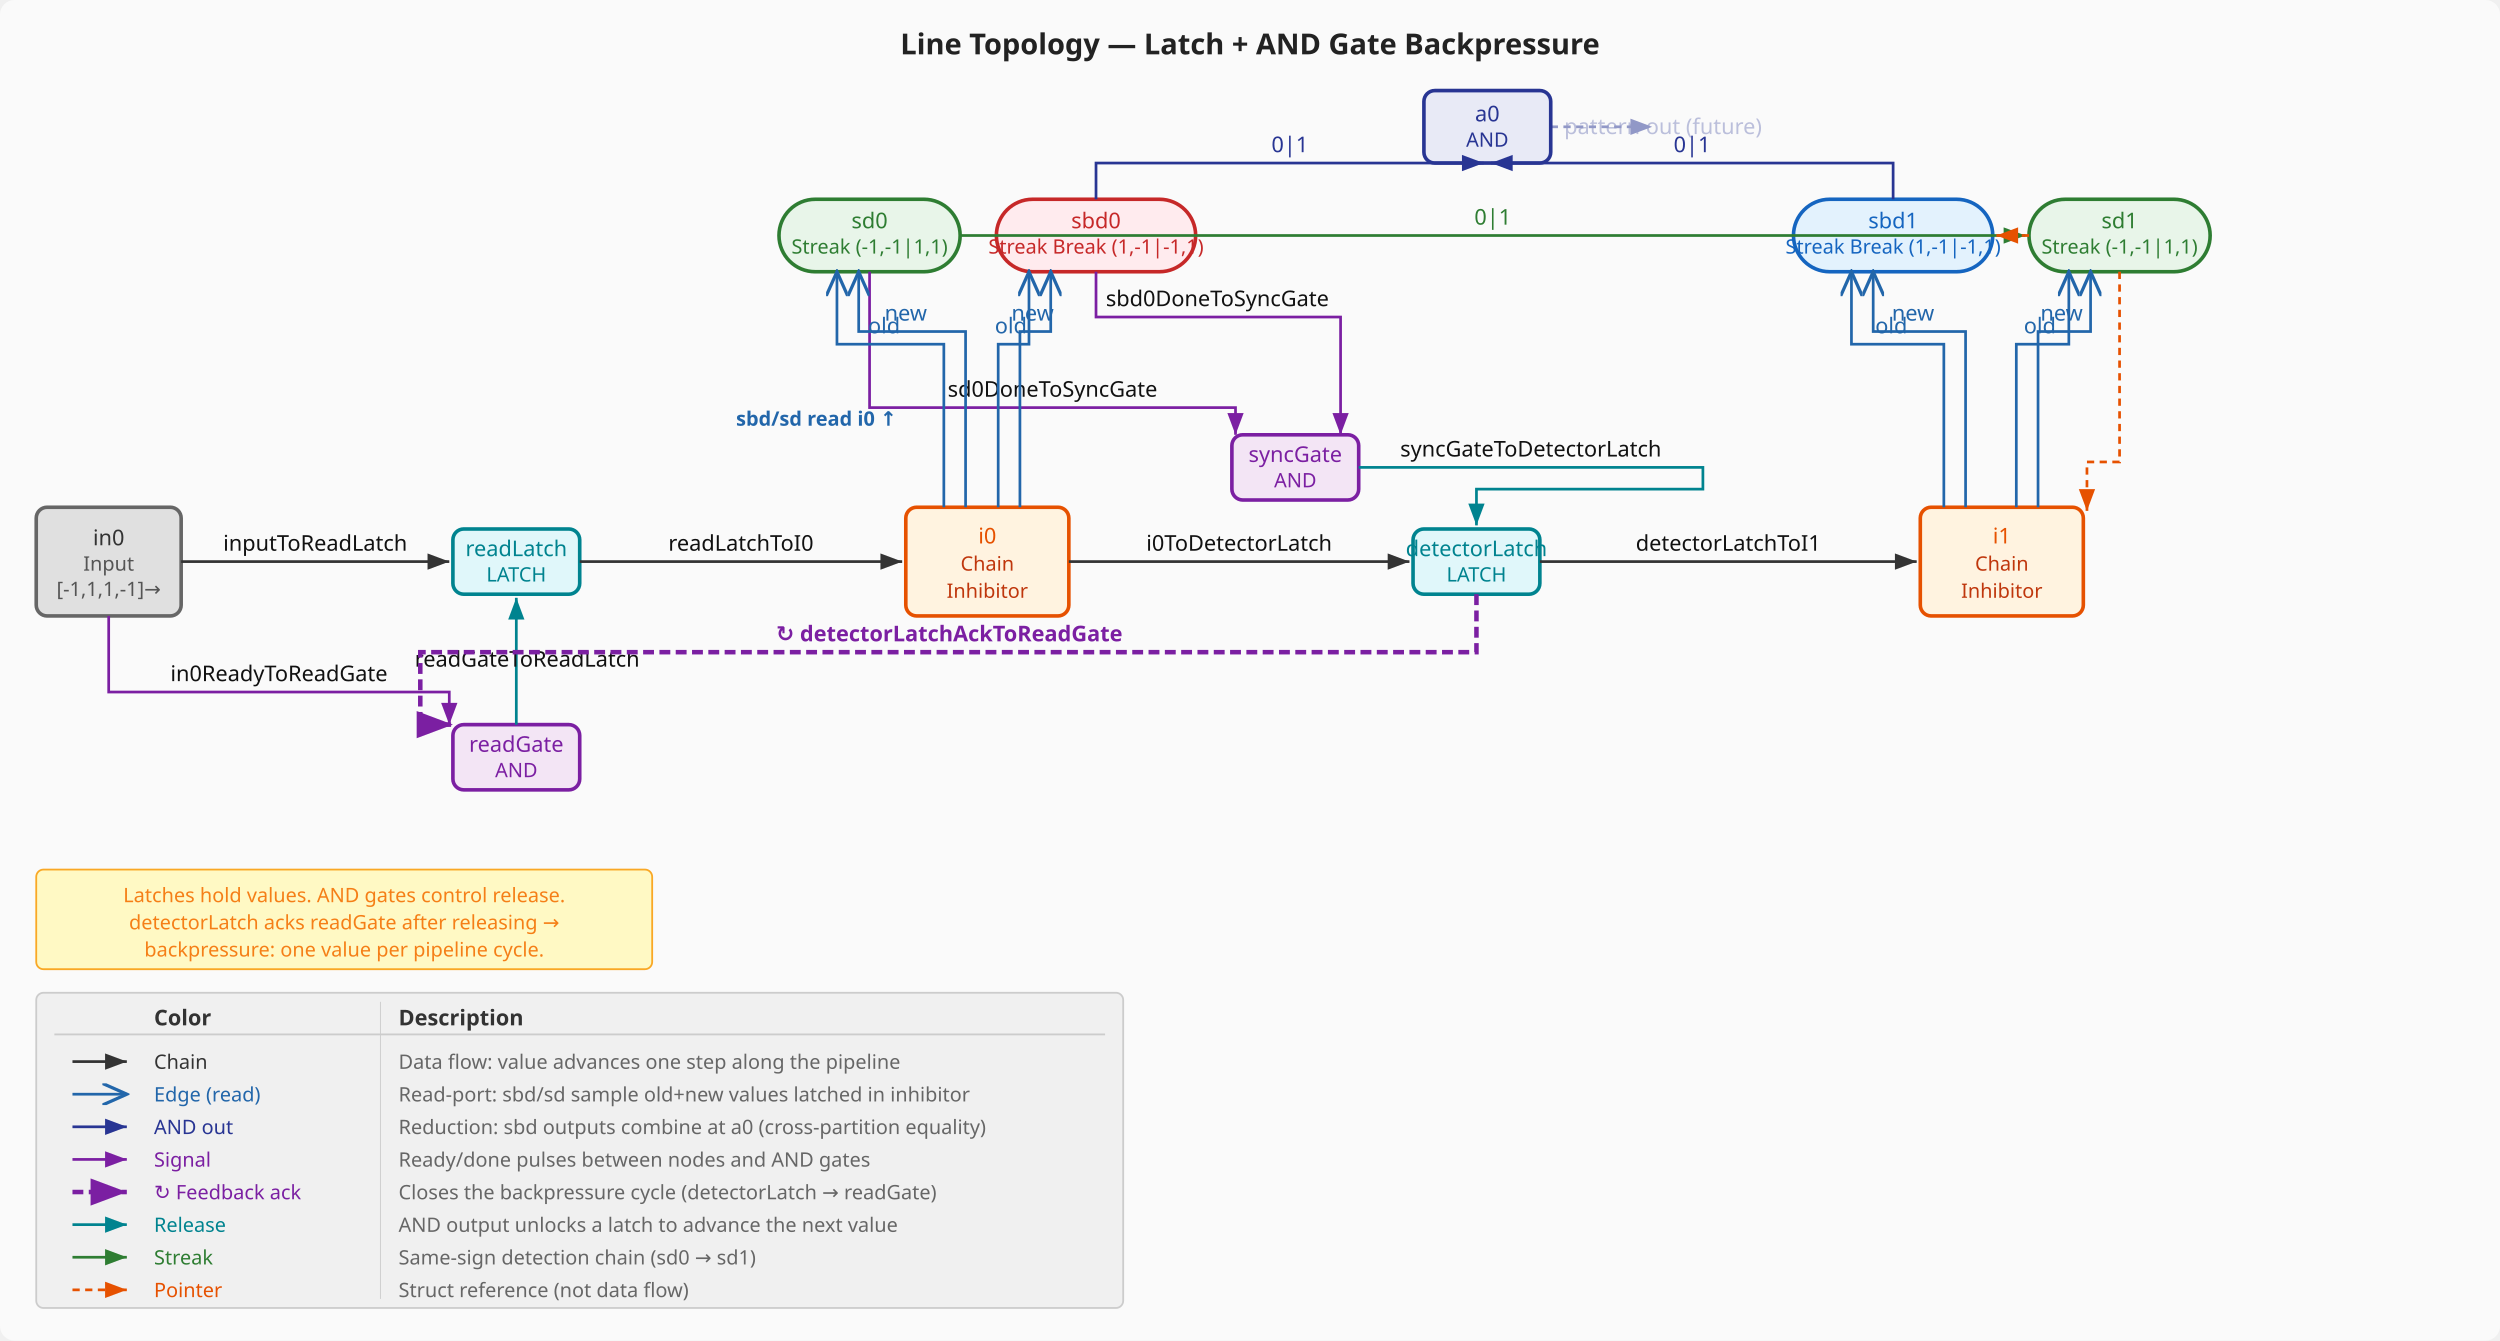
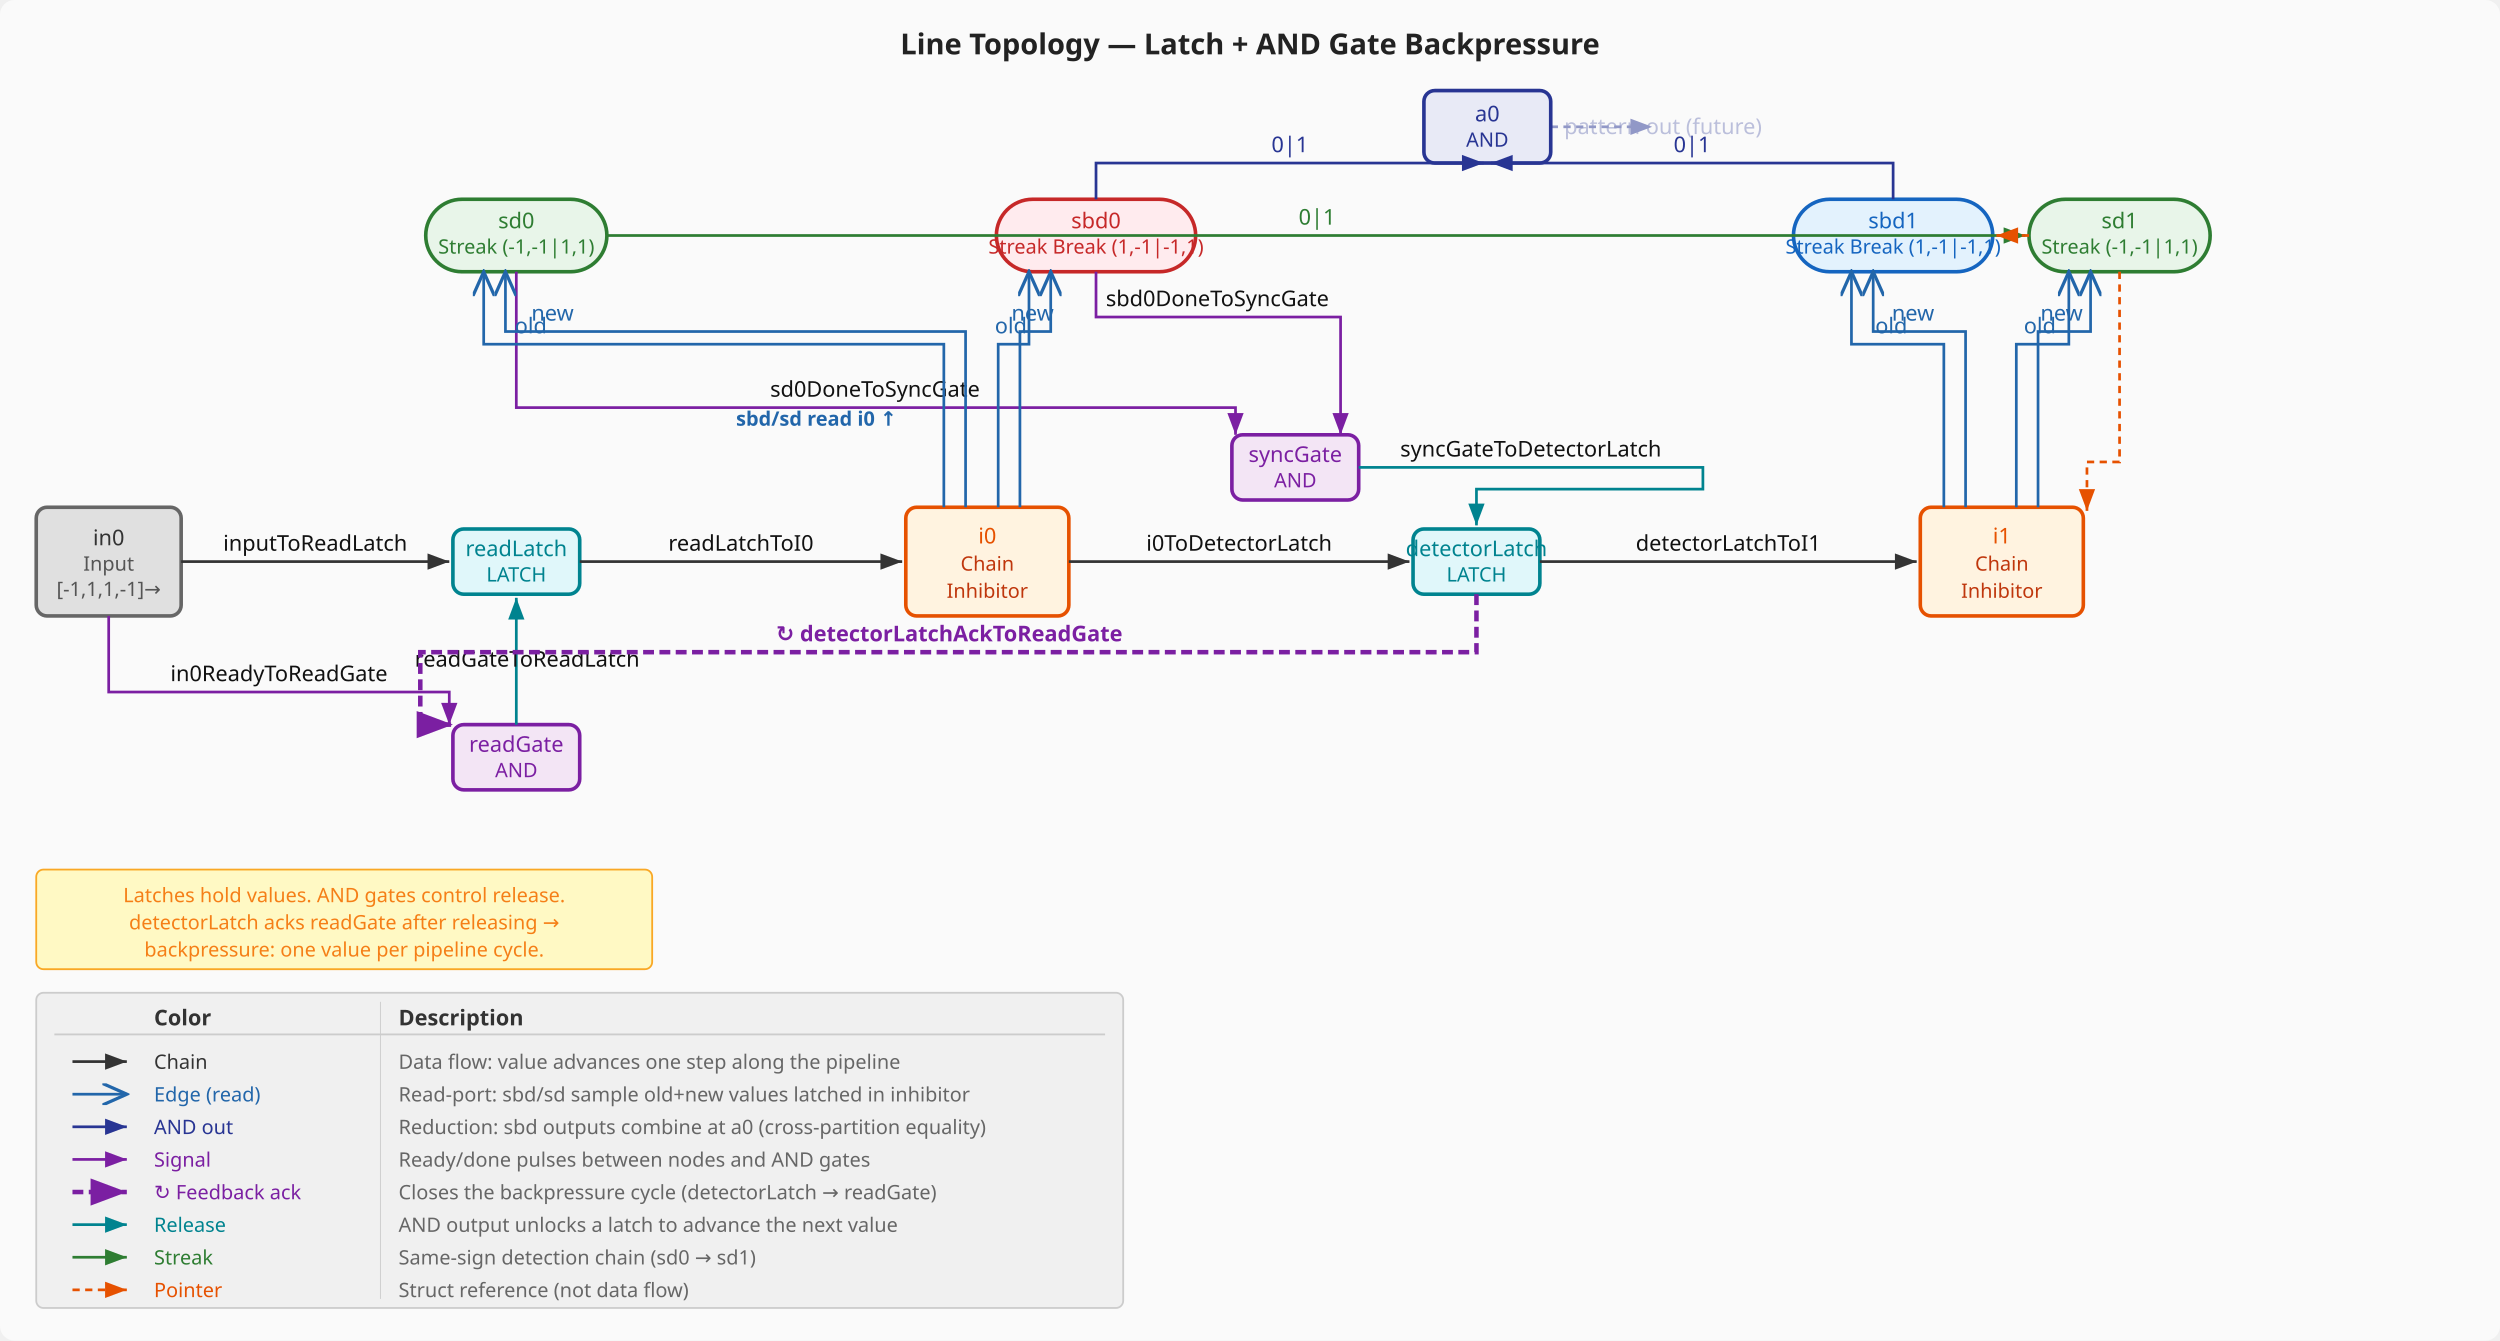
<svg xmlns="http://www.w3.org/2000/svg" viewBox="0 0 1380 740" font-weight="400" font-family="ui-sans-serif, system-ui, sans-serif">
  <style>
    svg { font-family: ui-sans-serif, system-ui, sans-serif; font-size: 12px; font-weight: 400; }

    /* ── Background ─────────────────────────────────────────── */
    .diagram-bg { fill: #fafafa; }

    /* ── Node shapes ─────────────────────────────────────────── */
    .shape-input    { fill: #e0e0e0; stroke: #666;    stroke-width: 2; }
    .shape-inhibitor{ fill: #fff3e0; stroke: #e65100; stroke-width: 2; }
    .shape-latch    { fill: #e0f7fa; stroke: #00838f; stroke-width: 2; }
    .shape-and-gate { fill: #f3e5f5; stroke: #7b1fa2; stroke-width: 2; }
    .shape-pattern-and { fill: #e8eaf6; stroke: #283593; stroke-width: 2; }
    .shape-sbd0     { fill: #ffebee; stroke: #c62828; stroke-width: 2; }
    .shape-sbd1     { fill: #e3f2fd; stroke: #1565c0; stroke-width: 2; }
    .shape-sd       { fill: #e8f5e9; stroke: #2e7d32; stroke-width: 2; }

    /* ── Node text ───────────────────────────────────────────── */
    .node-title    { text-anchor: middle; font-weight: normal; font-size: 12px; }
    .node-sublabel { text-anchor: middle; font-weight: normal; font-size: 11px; }
    .node-type     { text-anchor: middle; font-weight: normal; font-size: 11px; }

    .text-input    { fill: #333; }
    .text-sublabel { fill: #555; }
    .text-inhibitor{ fill: #e65100; }
    .text-inhibitor-sub { fill: #bf360c; }
    .text-latch    { fill: #00838f; }
    .text-and-gate { fill: #7b1fa2; }
    .text-pattern-and { fill: #283593; }
    .text-sbd0     { fill: #c62828; }
    .text-sbd1     { fill: #1565c0; }
    .text-sd       { fill: #2e7d32; }

    /* ── Edge lines ──────────────────────────────────────────── */
    .chain           { stroke: #333;    stroke-width: 1.5px; fill: none; marker-end: url(#arrow); }
    .edge-connection { stroke: #2266aa; stroke-width: 1.5px; fill: none; marker-end: url(#arrow-blue-open); }
    .and-out         { stroke: #283593; stroke-width: 1.5px; fill: none; marker-end: url(#arrow-indigo); }
    .signal          { stroke: #7b1fa2; stroke-width: 1.5px; fill: none; marker-end: url(#arrow-magenta); }
    .feedback-ack    { stroke: #7b1fa2; stroke-width: 2.5px; fill: none; stroke-dasharray: 6 3; marker-end: url(#arrow-magenta); }
    .release         { stroke: #00838f; stroke-width: 1.5px; fill: none; marker-end: url(#arrow-teal); }
    .streak          { stroke: #2e7d32; stroke-width: 1.5px; fill: none; marker-end: url(#arrow-green); }
    .pointer         { stroke: #e65100; stroke-width: 1.5px; fill: none; stroke-dasharray: 4 3; marker-end: url(#arrow-orange); }
    .future-out      { stroke: #283593; stroke-width: 1.5px; fill: none; stroke-dasharray: 4 3; opacity: 0.5; marker-end: url(#arrow-indigo); }

    /* ── Edge labels ─────────────────────────────────────────── */
    .edge-label  { font-size: 12px; text-anchor: middle; }
    .value-label { font-size: 12px; text-anchor: middle; }

    /* ── Annotation / legend ─────────────────────────────────── */
    .behavior-note-bg  { fill: #fff9c4; stroke: #f9a825; }
    .behavior-note-text { fill: #f57f17; text-anchor: middle; }
    .legend-bg         { fill: #f0f0f0; stroke: #ccc; }
    .legend-heading    { font-weight: bold; font-size: 12px; fill: #333; }
    .legend-name       { font-size: 11px; }
    .legend-desc       { font-size: 11px; fill: #666; }
    .legend-divider    { stroke: #ccc; }
    .title-text        { font-size: 16px; font-weight: bold; fill: #222; text-anchor: middle; }
  </style>
  <defs>
    <marker id="arrow" markerWidth="8" markerHeight="6" refX="8" refY="3" orient="auto">
      <path d="M0,0 L8,3 L0,6" fill="#333" />
    </marker>
    <marker id="arrow-blue" markerWidth="8" markerHeight="6" refX="8" refY="3" orient="auto">
      <path d="M0,0 L8,3 L0,6" fill="#2266aa" />
    </marker>
    <marker id="arrow-blue-open" markerWidth="10" markerHeight="8" refX="9" refY="4" orient="auto">
      <path d="M0,0 L9,4 L0,8" fill="none" stroke="#2266aa" stroke-width="1.2" />
    </marker>
    <marker id="arrow-indigo" markerWidth="8" markerHeight="6" refX="8" refY="3" orient="auto">
      <path d="M0,0 L8,3 L0,6" fill="#283593" />
    </marker>
    <marker id="arrow-green" markerWidth="8" markerHeight="6" refX="8" refY="3" orient="auto">
      <path d="M0,0 L8,3 L0,6" fill="#2e7d32" />
    </marker>
    <marker id="arrow-orange" markerWidth="8" markerHeight="6" refX="8" refY="3" orient="auto">
      <path d="M0,0 L8,3 L0,6" fill="#e65100" />
    </marker>
    <marker id="arrow-magenta" markerWidth="8" markerHeight="6" refX="8" refY="3" orient="auto">
      <path d="M0,0 L8,3 L0,6" fill="#7b1fa2" />
    </marker>
    <marker id="arrow-teal" markerWidth="8" markerHeight="6" refX="8" refY="3" orient="auto">
      <path d="M0,0 L8,3 L0,6" fill="#00838f" />
    </marker>
  </defs>
  <rect width="1380" height="740" rx="8" class="diagram-bg" />
  <text x="690" y="30" class="title-text">Line Topology — Latch + AND Gate Backpressure</text>
  <g id="node-a0" data-role="pattern-and-gate">
    <rect x="786" y="50" width="70" height="40" rx="6" class="shape-pattern-and" />
    <text x="821" y="67" font-weight="100" class="node-title text-pattern-and">a0</text>
    <text x="821" y="81" font-weight="100" class="node-type text-pattern-and">AND</text>
  </g>
  <g id="node-sd0" data-role="streak-detector" data-index="0">
-     <rect x="430" y="110" width="100" height="40" rx="20" class="shape-sd" />
-     <text x="480" y="126" font-weight="100" class="node-title text-sd">sd0</text>
-     <text x="480" y="140" font-weight="100" class="node-type text-sd">Streak (-1,-1|1,1)</text>
+     <rect x="235" y="110" width="100" height="40" rx="20" class="shape-sd" />
+     <text x="285" y="126" font-weight="100" class="node-title text-sd">sd0</text>
+     <text x="285" y="140" font-weight="100" class="node-type text-sd">Streak (-1,-1|1,1)</text>
  </g>
  <g id="node-sbd0" data-role="streak-break-detector" data-index="0">
    <rect x="550" y="110" width="110" height="40" rx="20" class="shape-sbd0" />
    <text x="605" y="126" font-weight="100" class="node-title text-sbd0">sbd0</text>
    <text x="605" y="140" font-weight="100" class="node-type text-sbd0">Streak Break (1,-1|-1,1)</text>
  </g>
  <g id="node-sbd1" data-role="streak-break-detector" data-index="1">
    <rect x="990" y="110" width="110" height="40" rx="20" class="shape-sbd1" />
    <text x="1045" y="126" font-weight="100" class="node-title text-sbd1">sbd1</text>
    <text x="1045" y="140" font-weight="100" class="node-type text-sbd1">Streak Break (1,-1|-1,1)</text>
  </g>
  <g id="node-sd1" data-role="streak-detector" data-index="1">
    <rect x="1120" y="110" width="100" height="40" rx="20" class="shape-sd" />
    <text x="1170" y="126" font-weight="100" class="node-title text-sd">sd1</text>
    <text x="1170" y="140" font-weight="100" class="node-type text-sd">Streak (-1,-1|1,1)</text>
  </g>
  <g id="node-syncGate" data-role="and-gate">
    <rect x="680" y="240" width="70" height="36" rx="6" class="shape-and-gate" />
    <text x="715" y="255" font-weight="100" class="node-title text-and-gate">syncGate</text>
    <text x="715" y="269" font-weight="100" class="node-type text-and-gate">AND</text>
  </g>
  <g id="node-in0" data-role="input">
    <rect x="20" y="280" width="80" height="60" rx="6" class="shape-input" />
    <text x="60" y="301" font-weight="100" class="node-title text-input">in0</text>
    <text x="60" y="315" font-weight="100" class="node-sublabel text-sublabel">Input</text>
    <text x="60" y="329" font-weight="100" class="node-type text-sublabel">[-1,1,1,-1]→</text>
  </g>
  <g id="node-readLatch" data-role="latch">
    <rect x="250" y="292" width="70" height="36" rx="6" class="shape-latch" />
    <text x="285" y="307" font-weight="100" class="node-title text-latch">readLatch</text>
    <text x="285" y="321" font-weight="100" class="node-type text-latch">LATCH</text>
  </g>
  <g id="node-i0" data-role="inhibitor" data-index="0">
    <rect x="500" y="280" width="90" height="60" rx="6" class="shape-inhibitor" />
    <text x="545" y="300" font-weight="100" class="node-title text-inhibitor">i0</text>
    <text x="545" y="315" font-weight="100" class="node-sublabel text-inhibitor-sub">Chain</text>
    <text x="545" y="330" font-weight="100" class="node-sublabel text-inhibitor-sub">Inhibitor</text>
  </g>
  <g id="node-detectorLatch" data-role="latch">
    <rect x="780" y="292" width="70" height="36" rx="6" class="shape-latch" />
    <text x="815" y="307" font-weight="100" class="node-title text-latch">detectorLatch</text>
    <text x="815" y="321" font-weight="100" class="node-type text-latch">LATCH</text>
  </g>
  <g id="node-i1" data-role="inhibitor" data-index="1">
    <rect x="1060" y="280" width="90" height="60" rx="6" class="shape-inhibitor" />
    <text x="1105" y="300" font-weight="100" class="node-title text-inhibitor">i1</text>
    <text x="1105" y="315" font-weight="100" class="node-sublabel text-inhibitor-sub">Chain</text>
    <text x="1105" y="330" font-weight="100" class="node-sublabel text-inhibitor-sub">Inhibitor</text>
  </g>
  <g id="node-readGate" data-role="and-gate">
    <rect x="250" y="400" width="70" height="36" rx="6" class="shape-and-gate" />
    <text x="285" y="415" font-weight="100" class="node-title text-and-gate">readGate</text>
    <text x="285" y="429" font-weight="100" class="node-type text-and-gate">AND</text>
  </g>
  <g id="edge-inputToReadLatch" data-role="edge" class="chain">
    <line x1="100" y1="310" x2="248" y2="310" />
    <text x="174" y="304" font-weight="300" fill="#111" stroke="none" class="edge-label">inputToReadLatch</text>
  </g>
  <g id="edge-readLatchToI0" data-role="edge" class="chain">
    <line x1="320" y1="310" x2="498" y2="310" />
    <text x="409" y="304" font-weight="300" fill="#111" stroke="none" class="edge-label">readLatchToI0</text>
  </g>
  <g id="edge-i0ToDetectorLatch" data-role="edge" class="chain">
    <line x1="590" y1="310" x2="778" y2="310" />
    <text x="684" y="304" font-weight="300" fill="#111" stroke="none" class="edge-label">i0ToDetectorLatch</text>
  </g>
  <g id="edge-detectorLatchToI1" data-role="edge" class="chain">
    <line x1="850" y1="310" x2="1058" y2="310" />
    <text x="954" y="304" font-weight="300" fill="#111" stroke="none" class="edge-label">detectorLatchToI1</text>
  </g>
  <g id="edge-in0ReadyToReadGate" data-role="edge" class="signal">
    <path d="M60,340 L60,382 L248,382 L248,400" />
    <text x="154" y="376" font-weight="300" fill="#111" stroke="none" class="edge-label" text-anchor="middle">in0ReadyToReadGate</text>
  </g>
  <g id="edge-readGateToReadLatch" data-role="edge" class="release">
    <line x1="285" y1="400" x2="285" y2="330" />
    <text x="291" y="368" font-weight="300" fill="#111" stroke="none" class="edge-label" text-anchor="start">readGateToReadLatch</text>
  </g>
  <g id="edge-syncGateToDetectorLatch" data-role="edge" class="release">
    <path d="M750,258 L940,258 L940,270 L815,270 L815,290" />
    <text x="845" y="252" font-weight="300" fill="#111" stroke="none" class="edge-label" text-anchor="middle">syncGateToDetectorLatch</text>
  </g>
  <g id="edge-detectorLatchAckToReadGate" data-role="edge" class="feedback-ack">
    <path d="M815,328 L815,360 L232,360 L232,400 L250,400" />
    <text x="524" y="354" font-weight="600" fill="#7b1fa2" stroke="none" class="edge-label">↻ detectorLatchAckToReadGate</text>
  </g>
  <g id="edge-sbd0DoneToSyncGate" data-role="edge" class="signal">
    <path d="M605,150 L605,175 L740,175 L740,240" />
    <text x="672" y="169" font-weight="300" fill="#111" stroke="none" class="edge-label" text-anchor="middle">sbd0DoneToSyncGate</text>
  </g>
  <g id="edge-sd0DoneToSyncGate" data-role="edge" class="signal">
-     <path d="M480,150 L480,225 L682,225 L682,240" />
-     <text x="581" y="219" font-weight="300" fill="#111" stroke="none" class="edge-label" text-anchor="middle">sd0DoneToSyncGate</text>
+     <path d="M285,150 L285,225 L682,225 L682,240" />
+     <text x="483" y="219" font-weight="300" fill="#111" stroke="none" class="edge-label" text-anchor="middle">sd0DoneToSyncGate</text>
  </g>
  <g id="edge-i0-sd0-old" data-role="edge" class="edge-connection">
-     <path d="M521,280 L521,190 L462,190 L462,150" />
-     <text x="488" y="184" font-weight="300" fill="#2266aa" stroke="none" class="value-label">old</text>
+     <path d="M521,280 L521,190 L267,190 L267,150" />
+     <text x="293" y="184" font-weight="300" fill="#2266aa" stroke="none" class="value-label">old</text>
  </g>
  <g id="edge-i0-sd0-new" data-role="edge" class="edge-connection">
-     <path d="M533,280 L533,183 L474,183 L474,150" />
-     <text x="500" y="177" font-weight="300" fill="#2266aa" stroke="none" class="value-label">new</text>
+     <path d="M533,280 L533,183 L279,183 L279,150" />
+     <text x="305" y="177" font-weight="300" fill="#2266aa" stroke="none" class="value-label">new</text>
  </g>
  <g id="edge-i0-sbd0-old" data-role="edge" class="edge-connection">
    <path d="M551,280 L551,190 L568,190 L568,150" />
    <text x="558" y="184" font-weight="300" fill="#2266aa" stroke="none" class="value-label">old</text>
    <text x="495" y="235" font-weight="600" fill="#2266aa" stroke="none" font-size="11" text-anchor="end">sbd/sd read i0 ↑</text>
  </g>
  <g id="edge-i0-sbd0-new" data-role="edge" class="edge-connection">
    <path d="M563,280 L563,183 L580,183 L580,150" />
    <text x="570" y="177" font-weight="300" fill="#2266aa" stroke="none" class="value-label">new</text>
  </g>
  <g id="edge-i1-sbd1-old" data-role="edge" class="edge-connection">
    <path d="M1073,280 L1073,190 L1022,190 L1022,150" />
    <text x="1044" y="184" font-weight="300" fill="#2266aa" stroke="none" class="value-label">old</text>
  </g>
  <g id="edge-i1-sbd1-new" data-role="edge" class="edge-connection">
    <path d="M1085,280 L1085,183 L1034,183 L1034,150" />
    <text x="1056" y="177" font-weight="300" fill="#2266aa" stroke="none" class="value-label">new</text>
  </g>
  <g id="edge-i1-sd1-old" data-role="edge" class="edge-connection">
    <path d="M1113,280 L1113,190 L1142,190 L1142,150" />
    <text x="1126" y="184" font-weight="300" fill="#2266aa" stroke="none" class="value-label">old</text>
  </g>
  <g id="edge-i1-sd1-new" data-role="edge" class="edge-connection">
    <path d="M1125,280 L1125,183 L1154,183 L1154,150" />
    <text x="1138" y="177" font-weight="300" fill="#2266aa" stroke="none" class="value-label">new</text>
  </g>
  <g id="edge-sbd0-a0" data-role="edge" class="and-out">
    <path d="M605,110 L605,90 L819,90" />
    <text x="712" y="84" font-weight="300" fill="#283593" stroke="none" class="value-label">0|1</text>
  </g>
  <g id="edge-sbd1-a0" data-role="edge" class="and-out">
    <path d="M1045,110 L1045,90 L823,90" />
    <text x="934" y="84" font-weight="300" fill="#283593" stroke="none" class="value-label">0|1</text>
  </g>
  <g id="edge-sd0-sd1" data-role="edge" class="streak">
-     <line x1="530" y1="130" x2="1118" y2="130" />
-     <text x="824" y="124" font-weight="300" fill="#2e7d32" stroke="none" class="value-label">0|1</text>
+     <line x1="335" y1="130" x2="1118" y2="130" />
+     <text x="727" y="124" font-weight="300" fill="#2e7d32" stroke="none" class="value-label">0|1</text>
  </g>
  <g id="edge-sd1-i1-ptr" data-role="edge" class="pointer">
    <path d="M1170,150 L1170,255 L1152,255 L1152,282" />
  </g>
  <g id="edge-sd1-sbd1-ptr" data-role="edge" class="pointer">
    <path d="M1120,130 L1102,130" />
  </g>
  <g id="edge-a0-future-out" data-role="edge" class="future-out">
    <path d="M856,70 L912,70" />
    <text x="918" y="74" font-weight="300" fill="#283593" stroke="none" class="edge-label" text-anchor="start" opacity="0.6">pattern out (future)</text>
  </g>
  <g id="annotation-backpressure" data-role="annotation">
    <rect x="20" y="480" width="340" height="55" rx="4" class="behavior-note-bg" />
    <text x="190" y="498" font-size="11" class="behavior-note-text">Latches hold values. AND gates control release.</text>
    <text x="190" y="513" font-size="11" class="behavior-note-text">detectorLatch acks readGate after releasing →</text>
    <text x="190" y="528" font-size="11" class="behavior-note-text">backpressure: one value per pipeline cycle.</text>
  </g>
  <g id="legend" data-role="legend">
    <rect x="20" y="548" width="600" height="174" rx="4" class="legend-bg" />
    <text x="85" y="566" text-anchor="start" class="legend-heading">Color</text>
    <text x="220" y="566" text-anchor="start" class="legend-heading">Description</text>
    <line x1="30" y1="571" x2="610" y2="571" class="legend-divider" stroke-width="1" />
    <line x1="210" y1="553" x2="210" y2="717" class="legend-divider" stroke-width="0.5" />
    <g class="chain">
      <line x1="40" y1="586" x2="70" y2="586" />
    </g>
    <text x="85" y="590" text-anchor="start" class="legend-name" fill="#333">Chain</text>
    <text x="220" y="590" text-anchor="start" class="legend-desc">Data flow: value advances one step along the pipeline</text>
    <g class="edge-connection">
      <line x1="40" y1="604" x2="70" y2="604" />
    </g>
    <text x="85" y="608" text-anchor="start" class="legend-name" fill="#2266aa">Edge (read)</text>
    <text x="220" y="608" text-anchor="start" class="legend-desc">Read-port: sbd/sd sample old+new values latched in inhibitor</text>
    <g class="and-out">
      <line x1="40" y1="622" x2="70" y2="622" />
    </g>
    <text x="85" y="626" text-anchor="start" class="legend-name" fill="#283593">AND out</text>
    <text x="220" y="626" text-anchor="start" class="legend-desc">Reduction: sbd outputs combine at a0 (cross-partition equality)</text>
    <g class="signal">
      <line x1="40" y1="640" x2="70" y2="640" />
    </g>
    <text x="85" y="644" text-anchor="start" class="legend-name" fill="#7b1fa2">Signal</text>
    <text x="220" y="644" text-anchor="start" class="legend-desc">Ready/done pulses between nodes and AND gates</text>
    <g class="feedback-ack">
      <line x1="40" y1="658" x2="70" y2="658" />
    </g>
    <text x="85" y="662" text-anchor="start" class="legend-name" fill="#7b1fa2">↻ Feedback ack</text>
    <text x="220" y="662" text-anchor="start" class="legend-desc">Closes the backpressure cycle (detectorLatch → readGate)</text>
    <g class="release">
      <line x1="40" y1="676" x2="70" y2="676" />
    </g>
    <text x="85" y="680" text-anchor="start" class="legend-name" fill="#00838f">Release</text>
    <text x="220" y="680" text-anchor="start" class="legend-desc">AND output unlocks a latch to advance the next value</text>
    <g class="streak">
      <line x1="40" y1="694" x2="70" y2="694" />
    </g>
    <text x="85" y="698" text-anchor="start" class="legend-name" fill="#2e7d32">Streak</text>
    <text x="220" y="698" text-anchor="start" class="legend-desc">Same-sign detection chain (sd0 → sd1)</text>
    <g class="pointer">
      <line x1="40" y1="712" x2="70" y2="712" />
    </g>
    <text x="85" y="716" text-anchor="start" class="legend-name" fill="#e65100">Pointer</text>
    <text x="220" y="716" text-anchor="start" class="legend-desc">Struct reference (not data flow)</text>
  </g>
  <rect x="20" y="280" width="80" height="60" rx="6" fill="white" stroke="none" opacity="0" pointer-events="none">
    <animate attributeName="opacity" values="0;0.5;0;0" keyTimes="0;0.062;0.125;1" dur="27s" repeatCount="indefinite" />
  </rect>
  <rect x="250" y="400" width="70" height="36" rx="6" fill="white" stroke="none" opacity="0" pointer-events="none">
    <animate attributeName="opacity" values="0;0;0.5;0;0" keyTimes="0;0.12;0.182;0.245;1" dur="27s" repeatCount="indefinite" />
  </rect>
  <rect x="250" y="292" width="70" height="36" rx="6" fill="white" stroke="none" opacity="0" pointer-events="none">
    <animate attributeName="opacity" values="0;0;0.5;0;0" keyTimes="0;0.24;0.302;0.365;1" dur="27s" repeatCount="indefinite" />
  </rect>
  <rect x="500" y="280" width="90" height="60" rx="6" fill="white" stroke="none" opacity="0" pointer-events="none">
    <animate attributeName="opacity" values="0;0;0.5;0;0" keyTimes="0;0.36;0.422;0.485;1" dur="27s" repeatCount="indefinite" />
  </rect>
  <rect x="550" y="110" width="110" height="40" rx="20" fill="white" stroke="none" opacity="0" pointer-events="none">
    <animate attributeName="opacity" values="0;0;0.5;0;0" keyTimes="0;0.42;0.482;0.545;1" dur="27s" repeatCount="indefinite" />
  </rect>
-   <rect x="430" y="110" width="100" height="40" rx="20" fill="white" stroke="none" opacity="0" pointer-events="none">
+   <rect x="235" y="110" width="100" height="40" rx="20" fill="white" stroke="none" opacity="0" pointer-events="none">
    <animate attributeName="opacity" values="0;0;0.5;0;0" keyTimes="0;0.42;0.482;0.545;1" dur="27s" repeatCount="indefinite" />
  </rect>
  <rect x="680" y="240" width="70" height="36" rx="6" fill="white" stroke="none" opacity="0" pointer-events="none">
    <animate attributeName="opacity" values="0;0;0.5;0;0" keyTimes="0;0.54;0.603;0.665;1" dur="27s" repeatCount="indefinite" />
  </rect>
  <rect x="780" y="292" width="70" height="36" rx="6" fill="white" stroke="none" opacity="0" pointer-events="none">
    <animate attributeName="opacity" values="0;0;0.5;0;0" keyTimes="0;0.66;0.723;0.785;1" dur="27s" repeatCount="indefinite" />
  </rect>
  <rect x="1060" y="280" width="90" height="60" rx="6" fill="white" stroke="none" opacity="0" pointer-events="none">
    <animate attributeName="opacity" values="0;0;0.5;0;0" keyTimes="0;0.78;0.843;0.905;1" dur="27s" repeatCount="indefinite" />
  </rect>
  <rect x="786" y="50" width="70" height="40" rx="6" fill="white" stroke="none" opacity="0" pointer-events="none">
    <animate attributeName="opacity" values="0;0;0.5;0;0" keyTimes="0;0.54;0.56;0.585;1" dur="27s" repeatCount="indefinite" />
  </rect>
  <path d="M60,340 L60,382 L248,382 L248,400" stroke="#7b1fa2" stroke-width="3" fill="none" stroke-dasharray="20,9999" stroke-dashoffset="0" opacity="0" pointer-events="none">
    <animate attributeName="stroke-dashoffset" values="0;0;-248;-248" keyTimes="0;0.06;0.187;1" dur="27s" repeatCount="indefinite" />
    <animate attributeName="opacity" values="0;0;1;1;0;0" keyTimes="0;0.055;0.06;0.187;0.192;1" dur="27s" repeatCount="indefinite" />
  </path>
  <line x1="285" y1="400" x2="285" y2="330" stroke="#00838f" stroke-width="3" stroke-dasharray="20,9999" stroke-dashoffset="0" opacity="0" pointer-events="none">
    <animate attributeName="stroke-dashoffset" values="0;0;-70;-70" keyTimes="0;0.18;0.211;1" dur="27s" repeatCount="indefinite" />
    <animate attributeName="opacity" values="0;0;1;1;0;0" keyTimes="0;0.175;0.18;0.211;0.216;1" dur="27s" repeatCount="indefinite" />
  </line>
  <line x1="320" y1="310" x2="498" y2="310" stroke="#333" stroke-width="3" stroke-dasharray="20,9999" stroke-dashoffset="0" opacity="0" pointer-events="none">
    <animate attributeName="stroke-dashoffset" values="0;0;-178;-178" keyTimes="0;0.3;0.389;1" dur="27s" repeatCount="indefinite" />
    <animate attributeName="opacity" values="0;0;1;1;0;0" keyTimes="0;0.295;0.3;0.389;0.394;1" dur="27s" repeatCount="indefinite" />
  </line>
  <path d="M551,280 L551,190 L568,190 L568,150" stroke="#2266aa" stroke-width="3" fill="none" stroke-dasharray="20,9999" stroke-dashoffset="0" opacity="0" pointer-events="none">
    <animate attributeName="stroke-dashoffset" values="0;0;-147;-147" keyTimes="0;0.36;0.48;1" dur="27s" repeatCount="indefinite" />
    <animate attributeName="opacity" values="0;0;1;1;0;0" keyTimes="0;0.355;0.36;0.48;0.485;1" dur="27s" repeatCount="indefinite" />
  </path>
  <path d="M563,280 L563,183 L580,183 L580,150" stroke="#2266aa" stroke-width="3" fill="none" stroke-dasharray="20,9999" stroke-dashoffset="0" opacity="0" pointer-events="none">
    <animate attributeName="stroke-dashoffset" values="0;0;-147;-147" keyTimes="0;0.40;0.52;1" dur="27s" repeatCount="indefinite" />
    <animate attributeName="opacity" values="0;0;1;1;0;0" keyTimes="0;0.395;0.40;0.52;0.525;1" dur="27s" repeatCount="indefinite" />
  </path>
-   <path d="M521,280 L521,190 L462,190 L462,150" stroke="#2266aa" stroke-width="3" fill="none" stroke-dasharray="20,9999" stroke-dashoffset="0" opacity="0" pointer-events="none">
-     <animate attributeName="stroke-dashoffset" values="0;0;-189;-189" keyTimes="0;0.36;0.48;1" dur="27s" repeatCount="indefinite" />
+   <path d="M521,280 L521,190 L267,190 L267,150" stroke="#2266aa" stroke-width="3" fill="none" stroke-dasharray="20,9999" stroke-dashoffset="0" opacity="0" pointer-events="none">
+     <animate attributeName="stroke-dashoffset" values="0;0;-384;-384" keyTimes="0;0.36;0.48;1" dur="27s" repeatCount="indefinite" />
    <animate attributeName="opacity" values="0;0;1;1;0;0" keyTimes="0;0.355;0.36;0.48;0.485;1" dur="27s" repeatCount="indefinite" />
  </path>
-   <path d="M533,280 L533,183 L474,183 L474,150" stroke="#2266aa" stroke-width="3" fill="none" stroke-dasharray="20,9999" stroke-dashoffset="0" opacity="0" pointer-events="none">
-     <animate attributeName="stroke-dashoffset" values="0;0;-189;-189" keyTimes="0;0.40;0.52;1" dur="27s" repeatCount="indefinite" />
+   <path d="M533,280 L533,183 L279,183 L279,150" stroke="#2266aa" stroke-width="3" fill="none" stroke-dasharray="20,9999" stroke-dashoffset="0" opacity="0" pointer-events="none">
+     <animate attributeName="stroke-dashoffset" values="0;0;-384;-384" keyTimes="0;0.40;0.52;1" dur="27s" repeatCount="indefinite" />
    <animate attributeName="opacity" values="0;0;1;1;0;0" keyTimes="0;0.395;0.40;0.52;0.525;1" dur="27s" repeatCount="indefinite" />
  </path>
  <path d="M605,150 L605,175 L740,175 L740,240" stroke="#7b1fa2" stroke-width="3" fill="none" stroke-dasharray="20,9999" stroke-dashoffset="0" opacity="0" pointer-events="none">
    <animate attributeName="stroke-dashoffset" values="0;0;-225;-225" keyTimes="0;0.48;0.605;1" dur="27s" repeatCount="indefinite" />
    <animate attributeName="opacity" values="0;0;1;1;0;0" keyTimes="0;0.475;0.48;0.605;0.61;1" dur="27s" repeatCount="indefinite" />
  </path>
-   <path d="M480,150 L480,225 L682,225 L682,240" stroke="#7b1fa2" stroke-width="3" fill="none" stroke-dasharray="20,9999" stroke-dashoffset="0" opacity="0" pointer-events="none">
-     <animate attributeName="stroke-dashoffset" values="0;0;-292;-292" keyTimes="0;0.48;0.692;1" dur="27s" repeatCount="indefinite" />
+   <path d="M285,150 L285,225 L682,225 L682,240" stroke="#7b1fa2" stroke-width="3" fill="none" stroke-dasharray="20,9999" stroke-dashoffset="0" opacity="0" pointer-events="none">
+     <animate attributeName="stroke-dashoffset" values="0;0;-487;-487" keyTimes="0;0.48;0.692;1" dur="27s" repeatCount="indefinite" />
    <animate attributeName="opacity" values="0;0;1;1;0;0" keyTimes="0;0.475;0.48;0.692;0.697;1" dur="27s" repeatCount="indefinite" />
  </path>
  <path d="M605,110 L605,90 L819,90" stroke="#283593" stroke-width="3" fill="none" stroke-dasharray="20,9999" stroke-dashoffset="0" opacity="0" pointer-events="none">
    <animate attributeName="stroke-dashoffset" values="0;0;-234;-234" keyTimes="0;0.495;0.555;1" dur="27s" repeatCount="indefinite" />
    <animate attributeName="opacity" values="0;0;1;1;0;0" keyTimes="0;0.49;0.495;0.555;0.56;1" dur="27s" repeatCount="indefinite" />
  </path>
  <path d="M1045,110 L1045,90 L823,90" stroke="#283593" stroke-width="3" fill="none" stroke-dasharray="20,9999" stroke-dashoffset="0" opacity="0" pointer-events="none">
    <animate attributeName="stroke-dashoffset" values="0;0;-242;-242" keyTimes="0;0.495;0.555;1" dur="27s" repeatCount="indefinite" />
    <animate attributeName="opacity" values="0;0;1;1;0;0" keyTimes="0;0.49;0.495;0.555;0.56;1" dur="27s" repeatCount="indefinite" />
  </path>
  <path d="M750,258 L940,258 L940,270 L815,270 L815,290" stroke="#00838f" stroke-width="3" fill="none" stroke-dasharray="20,9999" stroke-dashoffset="0" opacity="0" pointer-events="none">
    <animate attributeName="stroke-dashoffset" values="0;0;-347;-347" keyTimes="0;0.6;0.688;1" dur="27s" repeatCount="indefinite" />
    <animate attributeName="opacity" values="0;0;1;1;0;0" keyTimes="0;0.595;0.6;0.688;0.693;1" dur="27s" repeatCount="indefinite" />
  </path>
  <path d="M815,328 L815,360 L232,360 L232,400 L250,400" stroke="#7b1fa2" stroke-width="4" fill="none" stroke-dasharray="20,9999" stroke-dashoffset="0" opacity="0" pointer-events="none">
    <animate attributeName="stroke-dashoffset" values="0;0;-673;-673;-673" keyTimes="0;0.66;0.90;0.96;1" dur="27s" repeatCount="indefinite" />
    <animate attributeName="opacity" values="0;0;1;1;0.4;0;0" keyTimes="0;0.655;0.66;0.90;0.93;0.96;1" dur="27s" repeatCount="indefinite" />
  </path>
  <circle cx="815" cy="328" r="10" fill="#7b1fa2" stroke="none" opacity="0" pointer-events="none">
    <animate attributeName="opacity" values="0;0;0.6;0;0" keyTimes="0;0.645;0.655;0.67;1" dur="27s" repeatCount="indefinite" />
  </circle>
  <line x1="850" y1="310" x2="1058" y2="310" stroke="#333" stroke-width="3" stroke-dasharray="20,9999" stroke-dashoffset="0" opacity="0" pointer-events="none">
    <animate attributeName="stroke-dashoffset" values="0;0;-208;-208" keyTimes="0;0.72;0.823;1" dur="27s" repeatCount="indefinite" />
    <animate attributeName="opacity" values="0;0;1;1;0;0" keyTimes="0;0.715;0.72;0.823;0.828;1" dur="27s" repeatCount="indefinite" />
  </line>
</svg>
